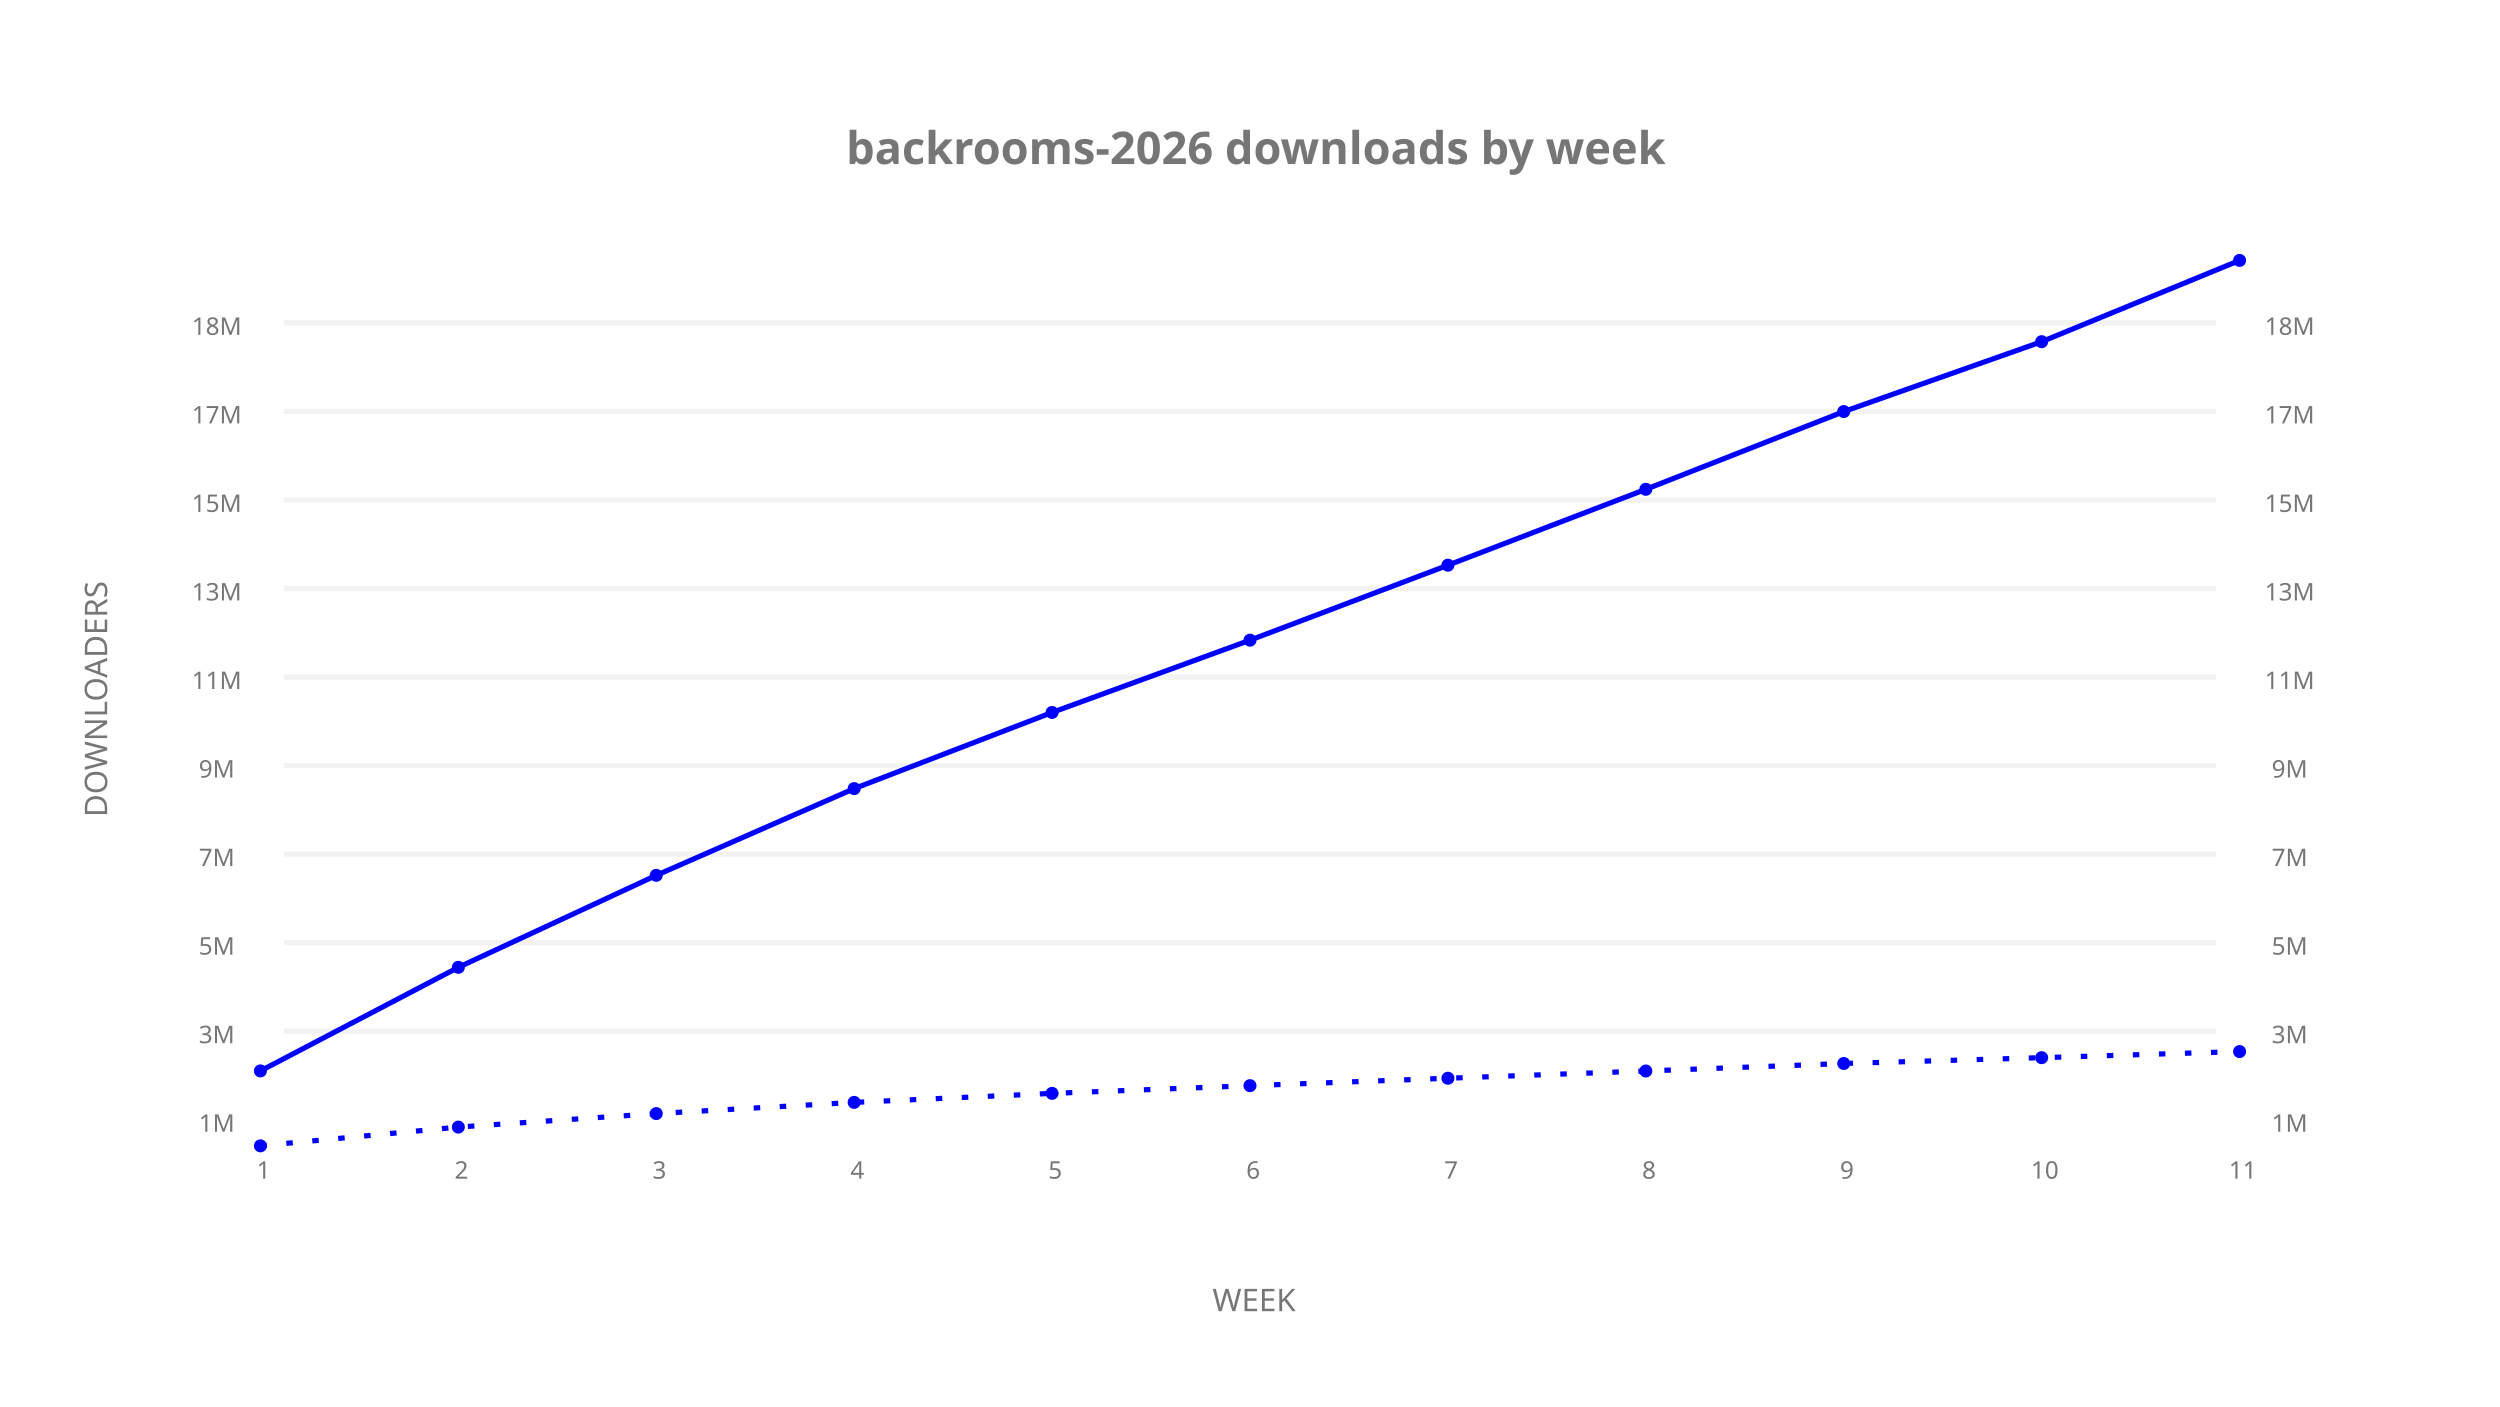
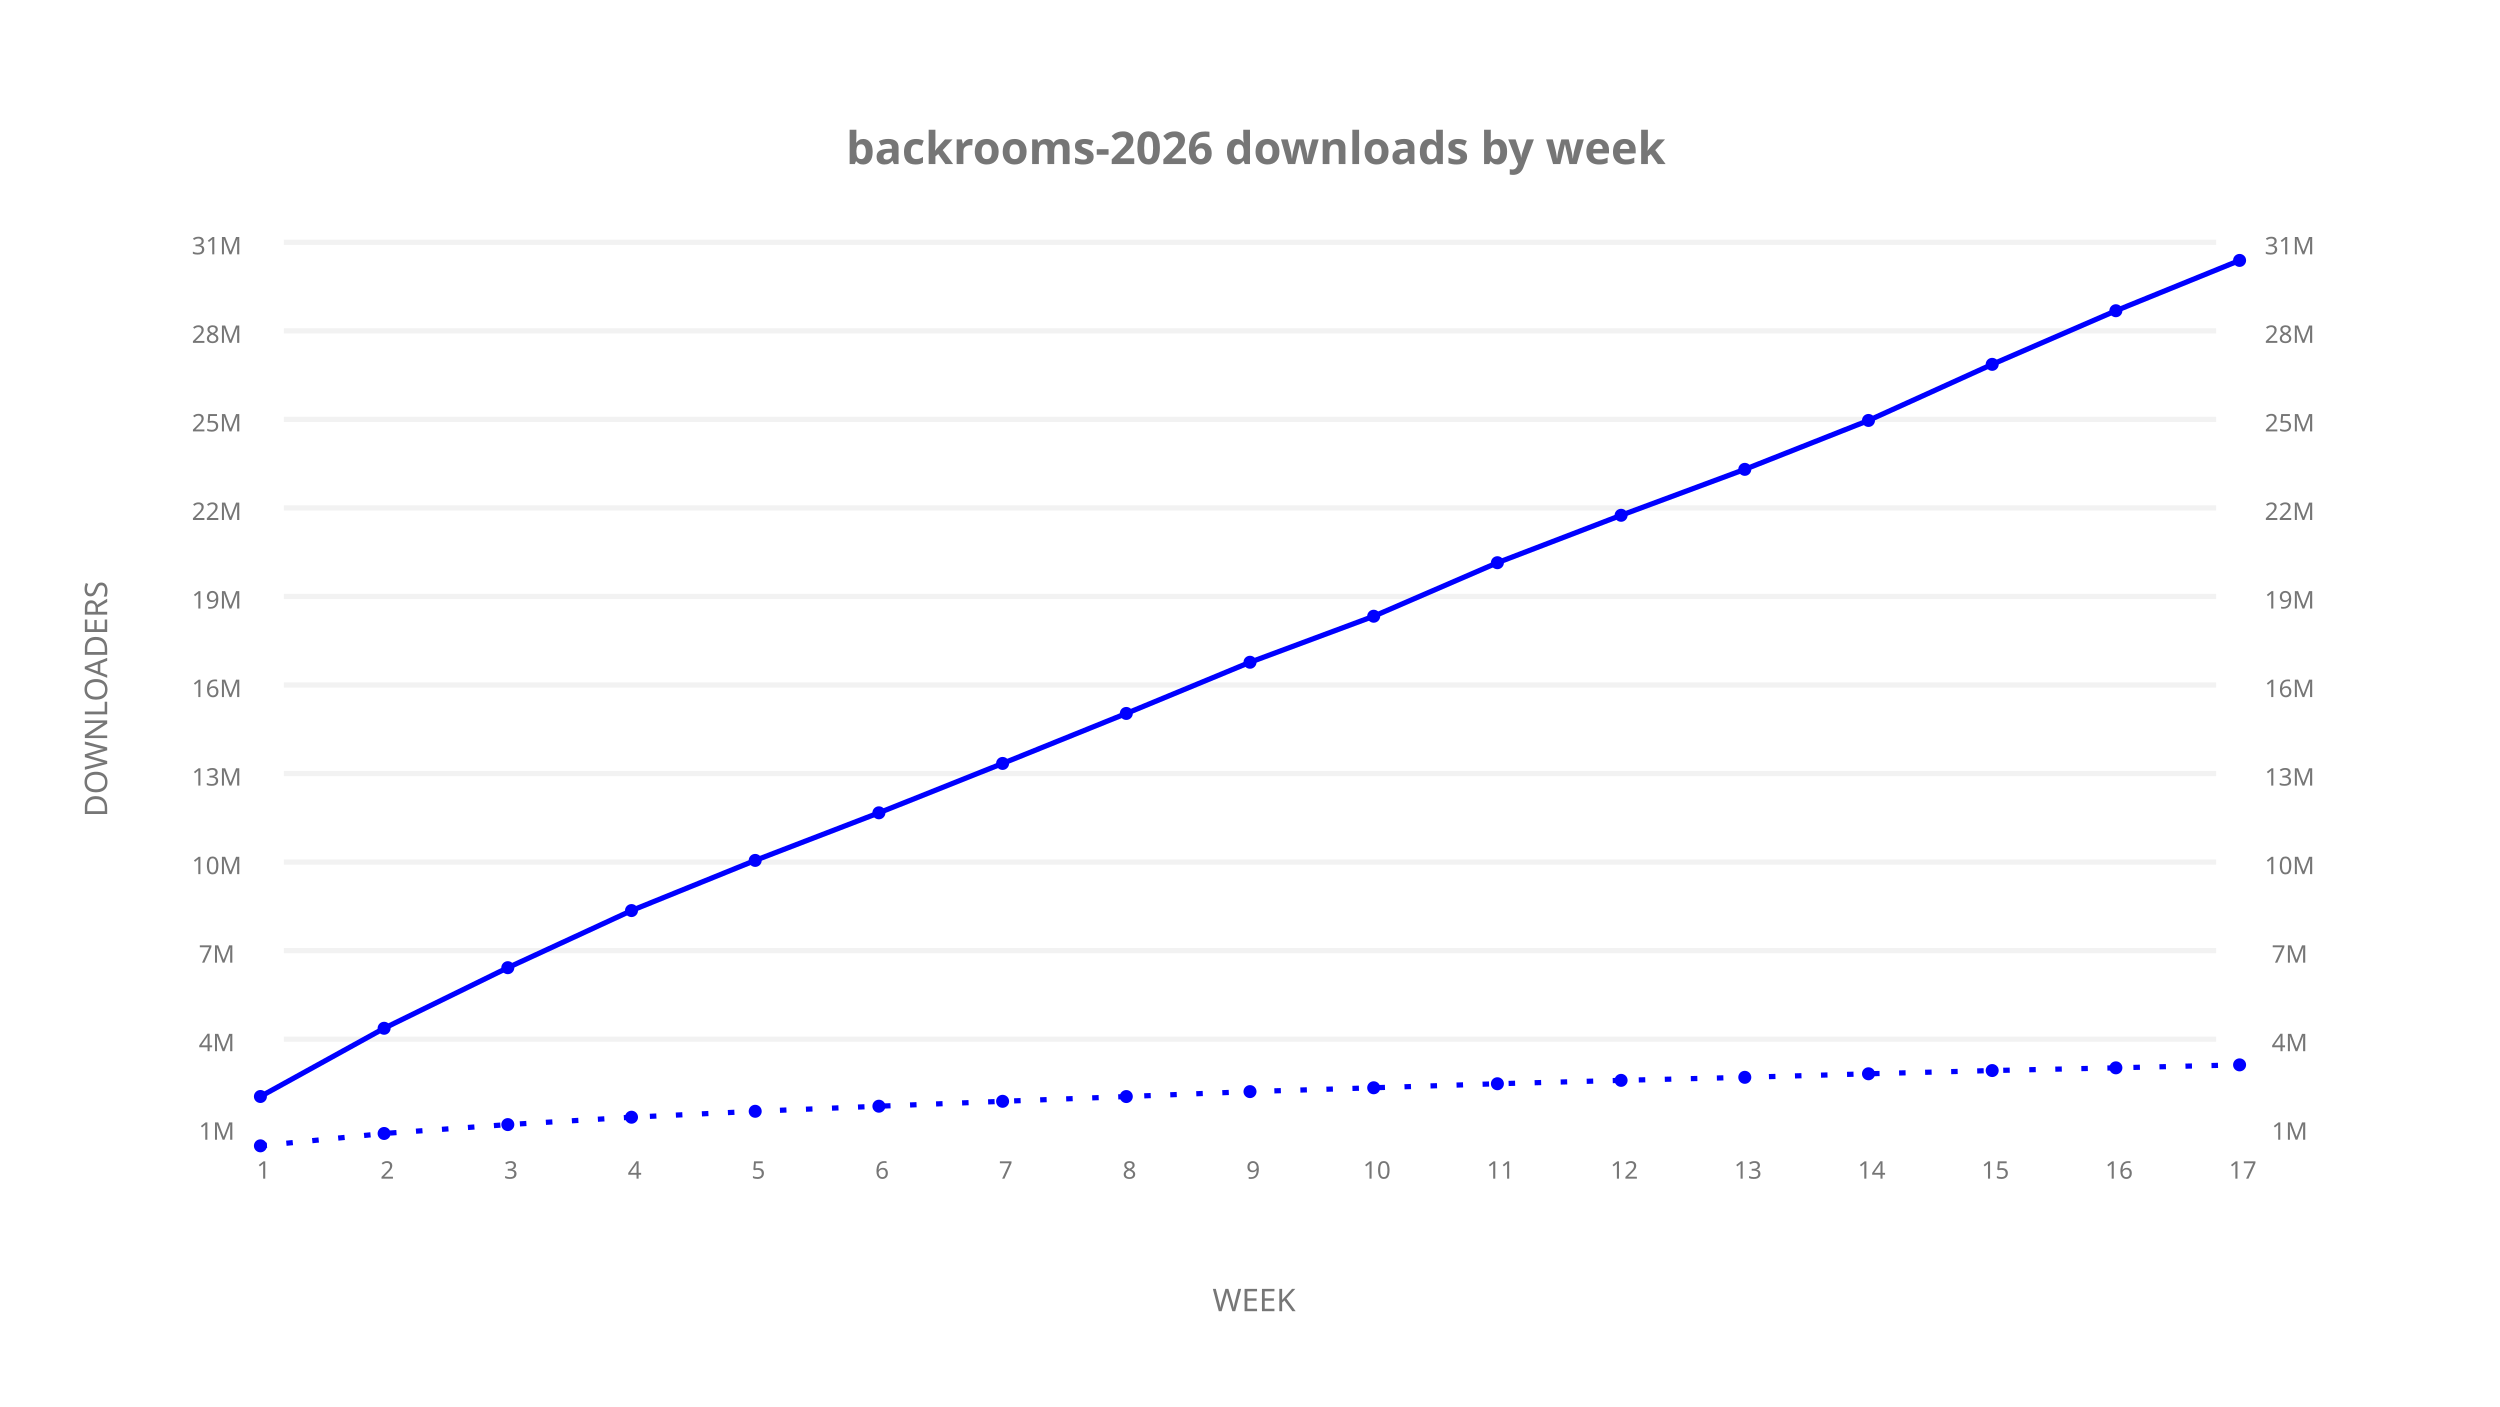
<svg xmlns="http://www.w3.org/2000/svg" xml:space="preserve" id="backrooms-2026-downloads-by-week-backrooms-2026-week" x="0px" y="0px" width="1920px" height="1080px" viewBox="0 0 1920 1080" enable-background="new 0 0 1920 1080" role="img">
  <g id="annotations">
    <text x="960" y="126" font-family="Atkinson Hyperlegible" font-size="26pt" text-anchor="middle" text-align="center" font-weight="600" font-style="normal" style="fill:rgb(118,118,118); fill-opacity:1; stroke:rgb(118,118,118); stroke-opacity:0; stroke-width:0.5"> backrooms-2026 downloads by week</text>
    <g id="axes-lines">
      <text x="960" y="1007" font-family="Atkinson Hyperlegible" font-size="18pt" text-anchor="middle" text-align="center" font-weight="500" font-style="normal" style="fill:rgb(118,118,118); fill-opacity:1; stroke:rgb(118,118,118); stroke-opacity:0; stroke-width:0.5"> WEEK</text>
      <text x="73" y="540" font-family="Atkinson Hyperlegible" font-size="18pt" text-anchor="middle" text-align="center" dominant-baseline="central" font-weight="500" font-style="normal" style="fill:rgb(118,118,118); fill-opacity:1; stroke:rgb(118,118,118); stroke-opacity:0; stroke-width:0.5" transform="rotate(-90,73,540)"> DOWNLOADERS</text>
    </g>
    <g id="tic-y-label-lines">
-       <line x1="218" y1="791.923" x2="1702" y2="791.923" style="fill:rgb(0,0,255); fill-opacity:0; stroke:rgb(242,242,242); stroke-opacity:1; stroke-width:4" />
-       <line x1="218" y1="723.923" x2="1702" y2="723.923" style="fill:rgb(0,0,255); fill-opacity:0; stroke:rgb(242,242,242); stroke-opacity:1; stroke-width:4" />
-       <line x1="218" y1="655.923" x2="1702" y2="655.923" style="fill:rgb(0,0,255); fill-opacity:0; stroke:rgb(242,242,242); stroke-opacity:1; stroke-width:4" />
-       <line x1="218" y1="587.923" x2="1702" y2="587.923" style="fill:rgb(0,0,255); fill-opacity:0; stroke:rgb(242,242,242); stroke-opacity:1; stroke-width:4" />
-       <line x1="218" y1="519.923" x2="1702" y2="519.923" style="fill:rgb(0,0,255); fill-opacity:0; stroke:rgb(242,242,242); stroke-opacity:1; stroke-width:4" />
-       <line x1="218" y1="451.923" x2="1702" y2="451.923" style="fill:rgb(0,0,255); fill-opacity:0; stroke:rgb(242,242,242); stroke-opacity:1; stroke-width:4" />
-       <line x1="218" y1="383.923" x2="1702" y2="383.923" style="fill:rgb(0,0,255); fill-opacity:0; stroke:rgb(242,242,242); stroke-opacity:1; stroke-width:4" />
-       <line x1="218" y1="315.923" x2="1702" y2="315.923" style="fill:rgb(0,0,255); fill-opacity:0; stroke:rgb(242,242,242); stroke-opacity:1; stroke-width:4" />
-       <line x1="218" y1="247.923" x2="1702" y2="247.923" style="fill:rgb(0,0,255); fill-opacity:0; stroke:rgb(242,242,242); stroke-opacity:1; stroke-width:4" />
+       <line x1="218" y1="798.095" x2="1702" y2="798.095" style="fill:rgb(0,0,255); fill-opacity:0; stroke:rgb(242,242,242); stroke-opacity:1; stroke-width:4" />
+       <line x1="218" y1="730.095" x2="1702" y2="730.095" style="fill:rgb(0,0,255); fill-opacity:0; stroke:rgb(242,242,242); stroke-opacity:1; stroke-width:4" />
+       <line x1="218" y1="662.095" x2="1702" y2="662.095" style="fill:rgb(0,0,255); fill-opacity:0; stroke:rgb(242,242,242); stroke-opacity:1; stroke-width:4" />
+       <line x1="218" y1="594.095" x2="1702" y2="594.095" style="fill:rgb(0,0,255); fill-opacity:0; stroke:rgb(242,242,242); stroke-opacity:1; stroke-width:4" />
+       <line x1="218" y1="526.095" x2="1702" y2="526.095" style="fill:rgb(0,0,255); fill-opacity:0; stroke:rgb(242,242,242); stroke-opacity:1; stroke-width:4" />
+       <line x1="218" y1="458.095" x2="1702" y2="458.095" style="fill:rgb(0,0,255); fill-opacity:0; stroke:rgb(242,242,242); stroke-opacity:1; stroke-width:4" />
+       <line x1="218" y1="390.095" x2="1702" y2="390.095" style="fill:rgb(0,0,255); fill-opacity:0; stroke:rgb(242,242,242); stroke-opacity:1; stroke-width:4" />
+       <line x1="218" y1="322.095" x2="1702" y2="322.095" style="fill:rgb(0,0,255); fill-opacity:0; stroke:rgb(242,242,242); stroke-opacity:1; stroke-width:4" />
+       <line x1="218" y1="254.095" x2="1702" y2="254.095" style="fill:rgb(0,0,255); fill-opacity:0; stroke:rgb(242,242,242); stroke-opacity:1; stroke-width:4" />
+       <line x1="218" y1="186.095" x2="1702" y2="186.095" style="fill:rgb(0,0,255); fill-opacity:0; stroke:rgb(242,242,242); stroke-opacity:1; stroke-width:4" />
    </g>
    <g id="tic-x-labels">
      <text x="200" y="898" font-family="Atkinson Hyperlegible" font-size="14pt" text-anchor="middle" text-align="center" dominant-baseline="central" font-weight="400" font-style="normal" style="fill:rgb(118,118,118); fill-opacity:1; stroke:rgb(118,118,118); stroke-opacity:0; stroke-width:0.5"> 1</text>
-       <text x="352" y="898" font-family="Atkinson Hyperlegible" font-size="14pt" text-anchor="middle" text-align="center" dominant-baseline="central" font-weight="400" font-style="normal" style="fill:rgb(118,118,118); fill-opacity:1; stroke:rgb(118,118,118); stroke-opacity:0; stroke-width:0.5"> 2</text>
-       <text x="504" y="898" font-family="Atkinson Hyperlegible" font-size="14pt" text-anchor="middle" text-align="center" dominant-baseline="central" font-weight="400" font-style="normal" style="fill:rgb(118,118,118); fill-opacity:1; stroke:rgb(118,118,118); stroke-opacity:0; stroke-width:0.5"> 3</text>
-       <text x="656" y="898" font-family="Atkinson Hyperlegible" font-size="14pt" text-anchor="middle" text-align="center" dominant-baseline="central" font-weight="400" font-style="normal" style="fill:rgb(118,118,118); fill-opacity:1; stroke:rgb(118,118,118); stroke-opacity:0; stroke-width:0.5"> 4</text>
-       <text x="808" y="898" font-family="Atkinson Hyperlegible" font-size="14pt" text-anchor="middle" text-align="center" dominant-baseline="central" font-weight="400" font-style="normal" style="fill:rgb(118,118,118); fill-opacity:1; stroke:rgb(118,118,118); stroke-opacity:0; stroke-width:0.5"> 5</text>
-       <text x="960" y="898" font-family="Atkinson Hyperlegible" font-size="14pt" text-anchor="middle" text-align="center" dominant-baseline="central" font-weight="400" font-style="normal" style="fill:rgb(118,118,118); fill-opacity:1; stroke:rgb(118,118,118); stroke-opacity:0; stroke-width:0.5"> 6</text>
-       <text x="1112" y="898" font-family="Atkinson Hyperlegible" font-size="14pt" text-anchor="middle" text-align="center" dominant-baseline="central" font-weight="400" font-style="normal" style="fill:rgb(118,118,118); fill-opacity:1; stroke:rgb(118,118,118); stroke-opacity:0; stroke-width:0.5"> 7</text>
-       <text x="1264" y="898" font-family="Atkinson Hyperlegible" font-size="14pt" text-anchor="middle" text-align="center" dominant-baseline="central" font-weight="400" font-style="normal" style="fill:rgb(118,118,118); fill-opacity:1; stroke:rgb(118,118,118); stroke-opacity:0; stroke-width:0.5"> 8</text>
-       <text x="1416" y="898" font-family="Atkinson Hyperlegible" font-size="14pt" text-anchor="middle" text-align="center" dominant-baseline="central" font-weight="400" font-style="normal" style="fill:rgb(118,118,118); fill-opacity:1; stroke:rgb(118,118,118); stroke-opacity:0; stroke-width:0.5"> 9</text>
-       <text x="1568" y="898" font-family="Atkinson Hyperlegible" font-size="14pt" text-anchor="middle" text-align="center" dominant-baseline="central" font-weight="400" font-style="normal" style="fill:rgb(118,118,118); fill-opacity:1; stroke:rgb(118,118,118); stroke-opacity:0; stroke-width:0.5"> 10</text>
-       <text x="1720" y="898" font-family="Atkinson Hyperlegible" font-size="14pt" text-anchor="middle" text-align="center" dominant-baseline="central" font-weight="400" font-style="normal" style="fill:rgb(118,118,118); fill-opacity:1; stroke:rgb(118,118,118); stroke-opacity:0; stroke-width:0.5"> 11</text>
+       <text x="295" y="898" font-family="Atkinson Hyperlegible" font-size="14pt" text-anchor="middle" text-align="center" dominant-baseline="central" font-weight="400" font-style="normal" style="fill:rgb(118,118,118); fill-opacity:1; stroke:rgb(118,118,118); stroke-opacity:0; stroke-width:0.5"> 2</text>
+       <text x="390" y="898" font-family="Atkinson Hyperlegible" font-size="14pt" text-anchor="middle" text-align="center" dominant-baseline="central" font-weight="400" font-style="normal" style="fill:rgb(118,118,118); fill-opacity:1; stroke:rgb(118,118,118); stroke-opacity:0; stroke-width:0.5"> 3</text>
+       <text x="485" y="898" font-family="Atkinson Hyperlegible" font-size="14pt" text-anchor="middle" text-align="center" dominant-baseline="central" font-weight="400" font-style="normal" style="fill:rgb(118,118,118); fill-opacity:1; stroke:rgb(118,118,118); stroke-opacity:0; stroke-width:0.5"> 4</text>
+       <text x="580" y="898" font-family="Atkinson Hyperlegible" font-size="14pt" text-anchor="middle" text-align="center" dominant-baseline="central" font-weight="400" font-style="normal" style="fill:rgb(118,118,118); fill-opacity:1; stroke:rgb(118,118,118); stroke-opacity:0; stroke-width:0.5"> 5</text>
+       <text x="675" y="898" font-family="Atkinson Hyperlegible" font-size="14pt" text-anchor="middle" text-align="center" dominant-baseline="central" font-weight="400" font-style="normal" style="fill:rgb(118,118,118); fill-opacity:1; stroke:rgb(118,118,118); stroke-opacity:0; stroke-width:0.5"> 6</text>
+       <text x="770" y="898" font-family="Atkinson Hyperlegible" font-size="14pt" text-anchor="middle" text-align="center" dominant-baseline="central" font-weight="400" font-style="normal" style="fill:rgb(118,118,118); fill-opacity:1; stroke:rgb(118,118,118); stroke-opacity:0; stroke-width:0.5"> 7</text>
+       <text x="865" y="898" font-family="Atkinson Hyperlegible" font-size="14pt" text-anchor="middle" text-align="center" dominant-baseline="central" font-weight="400" font-style="normal" style="fill:rgb(118,118,118); fill-opacity:1; stroke:rgb(118,118,118); stroke-opacity:0; stroke-width:0.5"> 8</text>
+       <text x="960" y="898" font-family="Atkinson Hyperlegible" font-size="14pt" text-anchor="middle" text-align="center" dominant-baseline="central" font-weight="400" font-style="normal" style="fill:rgb(118,118,118); fill-opacity:1; stroke:rgb(118,118,118); stroke-opacity:0; stroke-width:0.5"> 9</text>
+       <text x="1055" y="898" font-family="Atkinson Hyperlegible" font-size="14pt" text-anchor="middle" text-align="center" dominant-baseline="central" font-weight="400" font-style="normal" style="fill:rgb(118,118,118); fill-opacity:1; stroke:rgb(118,118,118); stroke-opacity:0; stroke-width:0.5"> 10</text>
+       <text x="1150" y="898" font-family="Atkinson Hyperlegible" font-size="14pt" text-anchor="middle" text-align="center" dominant-baseline="central" font-weight="400" font-style="normal" style="fill:rgb(118,118,118); fill-opacity:1; stroke:rgb(118,118,118); stroke-opacity:0; stroke-width:0.5"> 11</text>
+       <text x="1245" y="898" font-family="Atkinson Hyperlegible" font-size="14pt" text-anchor="middle" text-align="center" dominant-baseline="central" font-weight="400" font-style="normal" style="fill:rgb(118,118,118); fill-opacity:1; stroke:rgb(118,118,118); stroke-opacity:0; stroke-width:0.5"> 12</text>
+       <text x="1340" y="898" font-family="Atkinson Hyperlegible" font-size="14pt" text-anchor="middle" text-align="center" dominant-baseline="central" font-weight="400" font-style="normal" style="fill:rgb(118,118,118); fill-opacity:1; stroke:rgb(118,118,118); stroke-opacity:0; stroke-width:0.5"> 13</text>
+       <text x="1435" y="898" font-family="Atkinson Hyperlegible" font-size="14pt" text-anchor="middle" text-align="center" dominant-baseline="central" font-weight="400" font-style="normal" style="fill:rgb(118,118,118); fill-opacity:1; stroke:rgb(118,118,118); stroke-opacity:0; stroke-width:0.5"> 14</text>
+       <text x="1530" y="898" font-family="Atkinson Hyperlegible" font-size="14pt" text-anchor="middle" text-align="center" dominant-baseline="central" font-weight="400" font-style="normal" style="fill:rgb(118,118,118); fill-opacity:1; stroke:rgb(118,118,118); stroke-opacity:0; stroke-width:0.5"> 15</text>
+       <text x="1625" y="898" font-family="Atkinson Hyperlegible" font-size="14pt" text-anchor="middle" text-align="center" dominant-baseline="central" font-weight="400" font-style="normal" style="fill:rgb(118,118,118); fill-opacity:1; stroke:rgb(118,118,118); stroke-opacity:0; stroke-width:0.5"> 16</text>
+       <text x="1720" y="898" font-family="Atkinson Hyperlegible" font-size="14pt" text-anchor="middle" text-align="center" dominant-baseline="central" font-weight="400" font-style="normal" style="fill:rgb(118,118,118); fill-opacity:1; stroke:rgb(118,118,118); stroke-opacity:0; stroke-width:0.5"> 17</text>
    </g>
    <g id="tic-y-labels">
-       <text x="164" y="861.923" font-family="Atkinson Hyperlegible" font-size="14pt" text-anchor="middle" text-align="center" dominant-baseline="central" font-weight="400" font-style="normal" style="fill:rgb(118,118,118); fill-opacity:1; stroke:rgb(118,118,118); stroke-opacity:0; stroke-width:0.5"> 1M</text>
-       <text x="1756" y="861.923" font-family="Atkinson Hyperlegible" font-size="14pt" text-anchor="middle" text-align="center" dominant-baseline="central" font-weight="400" font-style="normal" style="fill:rgb(118,118,118); fill-opacity:1; stroke:rgb(118,118,118); stroke-opacity:0; stroke-width:0.5"> 1M</text>
-       <text x="164" y="793.923" font-family="Atkinson Hyperlegible" font-size="14pt" text-anchor="middle" text-align="center" dominant-baseline="central" font-weight="400" font-style="normal" style="fill:rgb(118,118,118); fill-opacity:1; stroke:rgb(118,118,118); stroke-opacity:0; stroke-width:0.5"> 3M</text>
-       <text x="1756" y="793.923" font-family="Atkinson Hyperlegible" font-size="14pt" text-anchor="middle" text-align="center" dominant-baseline="central" font-weight="400" font-style="normal" style="fill:rgb(118,118,118); fill-opacity:1; stroke:rgb(118,118,118); stroke-opacity:0; stroke-width:0.5"> 3M</text>
-       <text x="164" y="725.923" font-family="Atkinson Hyperlegible" font-size="14pt" text-anchor="middle" text-align="center" dominant-baseline="central" font-weight="400" font-style="normal" style="fill:rgb(118,118,118); fill-opacity:1; stroke:rgb(118,118,118); stroke-opacity:0; stroke-width:0.5"> 5M</text>
-       <text x="1756" y="725.923" font-family="Atkinson Hyperlegible" font-size="14pt" text-anchor="middle" text-align="center" dominant-baseline="central" font-weight="400" font-style="normal" style="fill:rgb(118,118,118); fill-opacity:1; stroke:rgb(118,118,118); stroke-opacity:0; stroke-width:0.5"> 5M</text>
-       <text x="164" y="657.923" font-family="Atkinson Hyperlegible" font-size="14pt" text-anchor="middle" text-align="center" dominant-baseline="central" font-weight="400" font-style="normal" style="fill:rgb(118,118,118); fill-opacity:1; stroke:rgb(118,118,118); stroke-opacity:0; stroke-width:0.5"> 7M</text>
-       <text x="1756" y="657.923" font-family="Atkinson Hyperlegible" font-size="14pt" text-anchor="middle" text-align="center" dominant-baseline="central" font-weight="400" font-style="normal" style="fill:rgb(118,118,118); fill-opacity:1; stroke:rgb(118,118,118); stroke-opacity:0; stroke-width:0.5"> 7M</text>
-       <text x="164" y="589.923" font-family="Atkinson Hyperlegible" font-size="14pt" text-anchor="middle" text-align="center" dominant-baseline="central" font-weight="400" font-style="normal" style="fill:rgb(118,118,118); fill-opacity:1; stroke:rgb(118,118,118); stroke-opacity:0; stroke-width:0.5"> 9M</text>
-       <text x="1756" y="589.923" font-family="Atkinson Hyperlegible" font-size="14pt" text-anchor="middle" text-align="center" dominant-baseline="central" font-weight="400" font-style="normal" style="fill:rgb(118,118,118); fill-opacity:1; stroke:rgb(118,118,118); stroke-opacity:0; stroke-width:0.5"> 9M</text>
-       <text x="164" y="521.923" font-family="Atkinson Hyperlegible" font-size="14pt" text-anchor="middle" text-align="center" dominant-baseline="central" font-weight="400" font-style="normal" style="fill:rgb(118,118,118); fill-opacity:1; stroke:rgb(118,118,118); stroke-opacity:0; stroke-width:0.5"> 11M</text>
-       <text x="1756" y="521.923" font-family="Atkinson Hyperlegible" font-size="14pt" text-anchor="middle" text-align="center" dominant-baseline="central" font-weight="400" font-style="normal" style="fill:rgb(118,118,118); fill-opacity:1; stroke:rgb(118,118,118); stroke-opacity:0; stroke-width:0.5"> 11M</text>
-       <text x="164" y="453.923" font-family="Atkinson Hyperlegible" font-size="14pt" text-anchor="middle" text-align="center" dominant-baseline="central" font-weight="400" font-style="normal" style="fill:rgb(118,118,118); fill-opacity:1; stroke:rgb(118,118,118); stroke-opacity:0; stroke-width:0.5"> 13M</text>
-       <text x="1756" y="453.923" font-family="Atkinson Hyperlegible" font-size="14pt" text-anchor="middle" text-align="center" dominant-baseline="central" font-weight="400" font-style="normal" style="fill:rgb(118,118,118); fill-opacity:1; stroke:rgb(118,118,118); stroke-opacity:0; stroke-width:0.5"> 13M</text>
-       <text x="164" y="385.923" font-family="Atkinson Hyperlegible" font-size="14pt" text-anchor="middle" text-align="center" dominant-baseline="central" font-weight="400" font-style="normal" style="fill:rgb(118,118,118); fill-opacity:1; stroke:rgb(118,118,118); stroke-opacity:0; stroke-width:0.5"> 15M</text>
-       <text x="1756" y="385.923" font-family="Atkinson Hyperlegible" font-size="14pt" text-anchor="middle" text-align="center" dominant-baseline="central" font-weight="400" font-style="normal" style="fill:rgb(118,118,118); fill-opacity:1; stroke:rgb(118,118,118); stroke-opacity:0; stroke-width:0.5"> 15M</text>
-       <text x="164" y="317.923" font-family="Atkinson Hyperlegible" font-size="14pt" text-anchor="middle" text-align="center" dominant-baseline="central" font-weight="400" font-style="normal" style="fill:rgb(118,118,118); fill-opacity:1; stroke:rgb(118,118,118); stroke-opacity:0; stroke-width:0.5"> 17M</text>
-       <text x="1756" y="317.923" font-family="Atkinson Hyperlegible" font-size="14pt" text-anchor="middle" text-align="center" dominant-baseline="central" font-weight="400" font-style="normal" style="fill:rgb(118,118,118); fill-opacity:1; stroke:rgb(118,118,118); stroke-opacity:0; stroke-width:0.5"> 17M</text>
-       <text x="164" y="249.923" font-family="Atkinson Hyperlegible" font-size="14pt" text-anchor="middle" text-align="center" dominant-baseline="central" font-weight="400" font-style="normal" style="fill:rgb(118,118,118); fill-opacity:1; stroke:rgb(118,118,118); stroke-opacity:0; stroke-width:0.5"> 18M</text>
-       <text x="1756" y="249.923" font-family="Atkinson Hyperlegible" font-size="14pt" text-anchor="middle" text-align="center" dominant-baseline="central" font-weight="400" font-style="normal" style="fill:rgb(118,118,118); fill-opacity:1; stroke:rgb(118,118,118); stroke-opacity:0; stroke-width:0.5"> 18M</text>
+       <text x="164" y="868.095" font-family="Atkinson Hyperlegible" font-size="14pt" text-anchor="middle" text-align="center" dominant-baseline="central" font-weight="400" font-style="normal" style="fill:rgb(118,118,118); fill-opacity:1; stroke:rgb(118,118,118); stroke-opacity:0; stroke-width:0.5"> 1M</text>
+       <text x="1756" y="868.095" font-family="Atkinson Hyperlegible" font-size="14pt" text-anchor="middle" text-align="center" dominant-baseline="central" font-weight="400" font-style="normal" style="fill:rgb(118,118,118); fill-opacity:1; stroke:rgb(118,118,118); stroke-opacity:0; stroke-width:0.5"> 1M</text>
+       <text x="164" y="800.095" font-family="Atkinson Hyperlegible" font-size="14pt" text-anchor="middle" text-align="center" dominant-baseline="central" font-weight="400" font-style="normal" style="fill:rgb(118,118,118); fill-opacity:1; stroke:rgb(118,118,118); stroke-opacity:0; stroke-width:0.5"> 4M</text>
+       <text x="1756" y="800.095" font-family="Atkinson Hyperlegible" font-size="14pt" text-anchor="middle" text-align="center" dominant-baseline="central" font-weight="400" font-style="normal" style="fill:rgb(118,118,118); fill-opacity:1; stroke:rgb(118,118,118); stroke-opacity:0; stroke-width:0.5"> 4M</text>
+       <text x="164" y="732.095" font-family="Atkinson Hyperlegible" font-size="14pt" text-anchor="middle" text-align="center" dominant-baseline="central" font-weight="400" font-style="normal" style="fill:rgb(118,118,118); fill-opacity:1; stroke:rgb(118,118,118); stroke-opacity:0; stroke-width:0.5"> 7M</text>
+       <text x="1756" y="732.095" font-family="Atkinson Hyperlegible" font-size="14pt" text-anchor="middle" text-align="center" dominant-baseline="central" font-weight="400" font-style="normal" style="fill:rgb(118,118,118); fill-opacity:1; stroke:rgb(118,118,118); stroke-opacity:0; stroke-width:0.5"> 7M</text>
+       <text x="164" y="664.095" font-family="Atkinson Hyperlegible" font-size="14pt" text-anchor="middle" text-align="center" dominant-baseline="central" font-weight="400" font-style="normal" style="fill:rgb(118,118,118); fill-opacity:1; stroke:rgb(118,118,118); stroke-opacity:0; stroke-width:0.5"> 10M</text>
+       <text x="1756" y="664.095" font-family="Atkinson Hyperlegible" font-size="14pt" text-anchor="middle" text-align="center" dominant-baseline="central" font-weight="400" font-style="normal" style="fill:rgb(118,118,118); fill-opacity:1; stroke:rgb(118,118,118); stroke-opacity:0; stroke-width:0.5"> 10M</text>
+       <text x="164" y="596.095" font-family="Atkinson Hyperlegible" font-size="14pt" text-anchor="middle" text-align="center" dominant-baseline="central" font-weight="400" font-style="normal" style="fill:rgb(118,118,118); fill-opacity:1; stroke:rgb(118,118,118); stroke-opacity:0; stroke-width:0.5"> 13M</text>
+       <text x="1756" y="596.095" font-family="Atkinson Hyperlegible" font-size="14pt" text-anchor="middle" text-align="center" dominant-baseline="central" font-weight="400" font-style="normal" style="fill:rgb(118,118,118); fill-opacity:1; stroke:rgb(118,118,118); stroke-opacity:0; stroke-width:0.5"> 13M</text>
+       <text x="164" y="528.095" font-family="Atkinson Hyperlegible" font-size="14pt" text-anchor="middle" text-align="center" dominant-baseline="central" font-weight="400" font-style="normal" style="fill:rgb(118,118,118); fill-opacity:1; stroke:rgb(118,118,118); stroke-opacity:0; stroke-width:0.5"> 16M</text>
+       <text x="1756" y="528.095" font-family="Atkinson Hyperlegible" font-size="14pt" text-anchor="middle" text-align="center" dominant-baseline="central" font-weight="400" font-style="normal" style="fill:rgb(118,118,118); fill-opacity:1; stroke:rgb(118,118,118); stroke-opacity:0; stroke-width:0.5"> 16M</text>
+       <text x="164" y="460.095" font-family="Atkinson Hyperlegible" font-size="14pt" text-anchor="middle" text-align="center" dominant-baseline="central" font-weight="400" font-style="normal" style="fill:rgb(118,118,118); fill-opacity:1; stroke:rgb(118,118,118); stroke-opacity:0; stroke-width:0.5"> 19M</text>
+       <text x="1756" y="460.095" font-family="Atkinson Hyperlegible" font-size="14pt" text-anchor="middle" text-align="center" dominant-baseline="central" font-weight="400" font-style="normal" style="fill:rgb(118,118,118); fill-opacity:1; stroke:rgb(118,118,118); stroke-opacity:0; stroke-width:0.5"> 19M</text>
+       <text x="164" y="392.095" font-family="Atkinson Hyperlegible" font-size="14pt" text-anchor="middle" text-align="center" dominant-baseline="central" font-weight="400" font-style="normal" style="fill:rgb(118,118,118); fill-opacity:1; stroke:rgb(118,118,118); stroke-opacity:0; stroke-width:0.5"> 22M</text>
+       <text x="1756" y="392.095" font-family="Atkinson Hyperlegible" font-size="14pt" text-anchor="middle" text-align="center" dominant-baseline="central" font-weight="400" font-style="normal" style="fill:rgb(118,118,118); fill-opacity:1; stroke:rgb(118,118,118); stroke-opacity:0; stroke-width:0.5"> 22M</text>
+       <text x="164" y="324.095" font-family="Atkinson Hyperlegible" font-size="14pt" text-anchor="middle" text-align="center" dominant-baseline="central" font-weight="400" font-style="normal" style="fill:rgb(118,118,118); fill-opacity:1; stroke:rgb(118,118,118); stroke-opacity:0; stroke-width:0.5"> 25M</text>
+       <text x="1756" y="324.095" font-family="Atkinson Hyperlegible" font-size="14pt" text-anchor="middle" text-align="center" dominant-baseline="central" font-weight="400" font-style="normal" style="fill:rgb(118,118,118); fill-opacity:1; stroke:rgb(118,118,118); stroke-opacity:0; stroke-width:0.5"> 25M</text>
+       <text x="164" y="256.095" font-family="Atkinson Hyperlegible" font-size="14pt" text-anchor="middle" text-align="center" dominant-baseline="central" font-weight="400" font-style="normal" style="fill:rgb(118,118,118); fill-opacity:1; stroke:rgb(118,118,118); stroke-opacity:0; stroke-width:0.5"> 28M</text>
+       <text x="1756" y="256.095" font-family="Atkinson Hyperlegible" font-size="14pt" text-anchor="middle" text-align="center" dominant-baseline="central" font-weight="400" font-style="normal" style="fill:rgb(118,118,118); fill-opacity:1; stroke:rgb(118,118,118); stroke-opacity:0; stroke-width:0.5"> 28M</text>
+       <text x="164" y="188.095" font-family="Atkinson Hyperlegible" font-size="14pt" text-anchor="middle" text-align="center" dominant-baseline="central" font-weight="400" font-style="normal" style="fill:rgb(118,118,118); fill-opacity:1; stroke:rgb(118,118,118); stroke-opacity:0; stroke-width:0.5"> 31M</text>
+       <text x="1756" y="188.095" font-family="Atkinson Hyperlegible" font-size="14pt" text-anchor="middle" text-align="center" dominant-baseline="central" font-weight="400" font-style="normal" style="fill:rgb(118,118,118); fill-opacity:1; stroke:rgb(118,118,118); stroke-opacity:0; stroke-width:0.5"> 31M</text>
    </g>
  </g>
  <g id="polyline-backrooms-2026 downloads by week">
-     <polyline points="200,822.466 352,742.908 504,672.257 656,605.647 808,547.16 960,491.655 1112,434.073 1264,375.783 1416,316.087 1568,262.411 1720,200 " style="fill:rgb(0,0,255); fill-opacity:0; stroke:rgb(0,0,255); stroke-opacity:1; stroke-width:4" />
+     <polyline points="200,842.109 295,789.713 390,743.184 485,699.315 580,660.796 675,624.242 770,586.319 865,547.931 960,508.616 1055,473.266 1150,432.162 1245,395.747 1340,360.462 1435,322.907 1530,279.824 1625,238.639 1720,200 " style="fill:rgb(0,0,255); fill-opacity:0; stroke:rgb(0,0,255); stroke-opacity:1; stroke-width:4" />
  </g>
  <g id="markers-backrooms-2026 downloads by week">
-     <circle cx="200" cy="822.466" r="5" style="fill:rgb(0,0,255); fill-opacity:1; stroke:rgb(0,0,255); stroke-opacity:0; stroke-width:4">
+     <circle cx="200" cy="842.109" r="5" style="fill:rgb(0,0,255); fill-opacity:1; stroke:rgb(0,0,255); stroke-opacity:0; stroke-width:4">
</circle>
-     <circle cx="352" cy="742.908" r="5" style="fill:rgb(0,0,255); fill-opacity:1; stroke:rgb(0,0,255); stroke-opacity:0; stroke-width:4">
+     <circle cx="295" cy="789.713" r="5" style="fill:rgb(0,0,255); fill-opacity:1; stroke:rgb(0,0,255); stroke-opacity:0; stroke-width:4">
</circle>
-     <circle cx="504" cy="672.257" r="5" style="fill:rgb(0,0,255); fill-opacity:1; stroke:rgb(0,0,255); stroke-opacity:0; stroke-width:4">
+     <circle cx="390" cy="743.184" r="5" style="fill:rgb(0,0,255); fill-opacity:1; stroke:rgb(0,0,255); stroke-opacity:0; stroke-width:4">
</circle>
-     <circle cx="656" cy="605.647" r="5" style="fill:rgb(0,0,255); fill-opacity:1; stroke:rgb(0,0,255); stroke-opacity:0; stroke-width:4">
+     <circle cx="485" cy="699.315" r="5" style="fill:rgb(0,0,255); fill-opacity:1; stroke:rgb(0,0,255); stroke-opacity:0; stroke-width:4">
</circle>
-     <circle cx="808" cy="547.16" r="5" style="fill:rgb(0,0,255); fill-opacity:1; stroke:rgb(0,0,255); stroke-opacity:0; stroke-width:4">
+     <circle cx="580" cy="660.796" r="5" style="fill:rgb(0,0,255); fill-opacity:1; stroke:rgb(0,0,255); stroke-opacity:0; stroke-width:4">
</circle>
-     <circle cx="960" cy="491.655" r="5" style="fill:rgb(0,0,255); fill-opacity:1; stroke:rgb(0,0,255); stroke-opacity:0; stroke-width:4">
+     <circle cx="675" cy="624.242" r="5" style="fill:rgb(0,0,255); fill-opacity:1; stroke:rgb(0,0,255); stroke-opacity:0; stroke-width:4">
</circle>
-     <circle cx="1112" cy="434.073" r="5" style="fill:rgb(0,0,255); fill-opacity:1; stroke:rgb(0,0,255); stroke-opacity:0; stroke-width:4">
+     <circle cx="770" cy="586.319" r="5" style="fill:rgb(0,0,255); fill-opacity:1; stroke:rgb(0,0,255); stroke-opacity:0; stroke-width:4">
</circle>
-     <circle cx="1264" cy="375.783" r="5" style="fill:rgb(0,0,255); fill-opacity:1; stroke:rgb(0,0,255); stroke-opacity:0; stroke-width:4">
+     <circle cx="865" cy="547.931" r="5" style="fill:rgb(0,0,255); fill-opacity:1; stroke:rgb(0,0,255); stroke-opacity:0; stroke-width:4">
</circle>
-     <circle cx="1416" cy="316.087" r="5" style="fill:rgb(0,0,255); fill-opacity:1; stroke:rgb(0,0,255); stroke-opacity:0; stroke-width:4">
+     <circle cx="960" cy="508.616" r="5" style="fill:rgb(0,0,255); fill-opacity:1; stroke:rgb(0,0,255); stroke-opacity:0; stroke-width:4">
</circle>
-     <circle cx="1568" cy="262.411" r="5" style="fill:rgb(0,0,255); fill-opacity:1; stroke:rgb(0,0,255); stroke-opacity:0; stroke-width:4">
+     <circle cx="1055" cy="473.266" r="5" style="fill:rgb(0,0,255); fill-opacity:1; stroke:rgb(0,0,255); stroke-opacity:0; stroke-width:4">
+ </circle>
+     <circle cx="1150" cy="432.162" r="5" style="fill:rgb(0,0,255); fill-opacity:1; stroke:rgb(0,0,255); stroke-opacity:0; stroke-width:4">
+ </circle>
+     <circle cx="1245" cy="395.747" r="5" style="fill:rgb(0,0,255); fill-opacity:1; stroke:rgb(0,0,255); stroke-opacity:0; stroke-width:4">
+ </circle>
+     <circle cx="1340" cy="360.462" r="5" style="fill:rgb(0,0,255); fill-opacity:1; stroke:rgb(0,0,255); stroke-opacity:0; stroke-width:4">
+ </circle>
+     <circle cx="1435" cy="322.907" r="5" style="fill:rgb(0,0,255); fill-opacity:1; stroke:rgb(0,0,255); stroke-opacity:0; stroke-width:4">
+ </circle>
+     <circle cx="1530" cy="279.824" r="5" style="fill:rgb(0,0,255); fill-opacity:1; stroke:rgb(0,0,255); stroke-opacity:0; stroke-width:4">
+ </circle>
+     <circle cx="1625" cy="238.639" r="5" style="fill:rgb(0,0,255); fill-opacity:1; stroke:rgb(0,0,255); stroke-opacity:0; stroke-width:4">
</circle>
    <circle cx="1720" cy="200" r="5" style="fill:rgb(0,0,255); fill-opacity:1; stroke:rgb(0,0,255); stroke-opacity:0; stroke-width:4">
</circle>
  </g>
  <g id="polyline-backrooms-2026 downloads by week uploaders">
-     <polyline points="200,880 352,865.593 504,855.226 656,846.63 808,839.718 960,833.788 1112,828.084 1264,822.529 1416,816.764 1568,812.286 1720,807.595 " stroke-dasharray="5 15" style="fill:rgb(0,0,255); fill-opacity:0; stroke:rgb(0,0,255); stroke-opacity:1; stroke-width:4" />
+     <polyline points="200,880 295,870.511 390,863.684 485,858.023 580,853.471 675,849.565 770,845.809 865,842.151 960,838.354 1055,835.405 1150,832.315 1245,829.72 1340,827.385 1435,824.667 1530,822.18 1625,820.1 1720,817.816 " stroke-dasharray="5 15" style="fill:rgb(0,0,255); fill-opacity:0; stroke:rgb(0,0,255); stroke-opacity:1; stroke-width:4" />
  </g>
  <g id="markers-backrooms-2026 downloads by week uploaders">
    <circle cx="200" cy="880" r="5" style="fill:rgb(0,0,255); fill-opacity:1; stroke:rgb(0,0,255); stroke-opacity:0; stroke-width:4">
</circle>
-     <circle cx="352" cy="865.593" r="5" style="fill:rgb(0,0,255); fill-opacity:1; stroke:rgb(0,0,255); stroke-opacity:0; stroke-width:4">
+     <circle cx="295" cy="870.511" r="5" style="fill:rgb(0,0,255); fill-opacity:1; stroke:rgb(0,0,255); stroke-opacity:0; stroke-width:4">
</circle>
-     <circle cx="504" cy="855.226" r="5" style="fill:rgb(0,0,255); fill-opacity:1; stroke:rgb(0,0,255); stroke-opacity:0; stroke-width:4">
+     <circle cx="390" cy="863.684" r="5" style="fill:rgb(0,0,255); fill-opacity:1; stroke:rgb(0,0,255); stroke-opacity:0; stroke-width:4">
</circle>
-     <circle cx="656" cy="846.63" r="5" style="fill:rgb(0,0,255); fill-opacity:1; stroke:rgb(0,0,255); stroke-opacity:0; stroke-width:4">
+     <circle cx="485" cy="858.023" r="5" style="fill:rgb(0,0,255); fill-opacity:1; stroke:rgb(0,0,255); stroke-opacity:0; stroke-width:4">
</circle>
-     <circle cx="808" cy="839.718" r="5" style="fill:rgb(0,0,255); fill-opacity:1; stroke:rgb(0,0,255); stroke-opacity:0; stroke-width:4">
+     <circle cx="580" cy="853.471" r="5" style="fill:rgb(0,0,255); fill-opacity:1; stroke:rgb(0,0,255); stroke-opacity:0; stroke-width:4">
</circle>
-     <circle cx="960" cy="833.788" r="5" style="fill:rgb(0,0,255); fill-opacity:1; stroke:rgb(0,0,255); stroke-opacity:0; stroke-width:4">
+     <circle cx="675" cy="849.565" r="5" style="fill:rgb(0,0,255); fill-opacity:1; stroke:rgb(0,0,255); stroke-opacity:0; stroke-width:4">
</circle>
-     <circle cx="1112" cy="828.084" r="5" style="fill:rgb(0,0,255); fill-opacity:1; stroke:rgb(0,0,255); stroke-opacity:0; stroke-width:4">
+     <circle cx="770" cy="845.809" r="5" style="fill:rgb(0,0,255); fill-opacity:1; stroke:rgb(0,0,255); stroke-opacity:0; stroke-width:4">
</circle>
-     <circle cx="1264" cy="822.529" r="5" style="fill:rgb(0,0,255); fill-opacity:1; stroke:rgb(0,0,255); stroke-opacity:0; stroke-width:4">
+     <circle cx="865" cy="842.151" r="5" style="fill:rgb(0,0,255); fill-opacity:1; stroke:rgb(0,0,255); stroke-opacity:0; stroke-width:4">
</circle>
-     <circle cx="1416" cy="816.764" r="5" style="fill:rgb(0,0,255); fill-opacity:1; stroke:rgb(0,0,255); stroke-opacity:0; stroke-width:4">
+     <circle cx="960" cy="838.354" r="5" style="fill:rgb(0,0,255); fill-opacity:1; stroke:rgb(0,0,255); stroke-opacity:0; stroke-width:4">
</circle>
-     <circle cx="1568" cy="812.286" r="5" style="fill:rgb(0,0,255); fill-opacity:1; stroke:rgb(0,0,255); stroke-opacity:0; stroke-width:4">
+     <circle cx="1055" cy="835.405" r="5" style="fill:rgb(0,0,255); fill-opacity:1; stroke:rgb(0,0,255); stroke-opacity:0; stroke-width:4">
</circle>
-     <circle cx="1720" cy="807.595" r="5" style="fill:rgb(0,0,255); fill-opacity:1; stroke:rgb(0,0,255); stroke-opacity:0; stroke-width:4">
+     <circle cx="1150" cy="832.315" r="5" style="fill:rgb(0,0,255); fill-opacity:1; stroke:rgb(0,0,255); stroke-opacity:0; stroke-width:4">
+ </circle>
+     <circle cx="1245" cy="829.72" r="5" style="fill:rgb(0,0,255); fill-opacity:1; stroke:rgb(0,0,255); stroke-opacity:0; stroke-width:4">
+ </circle>
+     <circle cx="1340" cy="827.385" r="5" style="fill:rgb(0,0,255); fill-opacity:1; stroke:rgb(0,0,255); stroke-opacity:0; stroke-width:4">
+ </circle>
+     <circle cx="1435" cy="824.667" r="5" style="fill:rgb(0,0,255); fill-opacity:1; stroke:rgb(0,0,255); stroke-opacity:0; stroke-width:4">
+ </circle>
+     <circle cx="1530" cy="822.18" r="5" style="fill:rgb(0,0,255); fill-opacity:1; stroke:rgb(0,0,255); stroke-opacity:0; stroke-width:4">
+ </circle>
+     <circle cx="1625" cy="820.1" r="5" style="fill:rgb(0,0,255); fill-opacity:1; stroke:rgb(0,0,255); stroke-opacity:0; stroke-width:4">
+ </circle>
+     <circle cx="1720" cy="817.816" r="5" style="fill:rgb(0,0,255); fill-opacity:1; stroke:rgb(0,0,255); stroke-opacity:0; stroke-width:4">
</circle>
  </g>
</svg>
